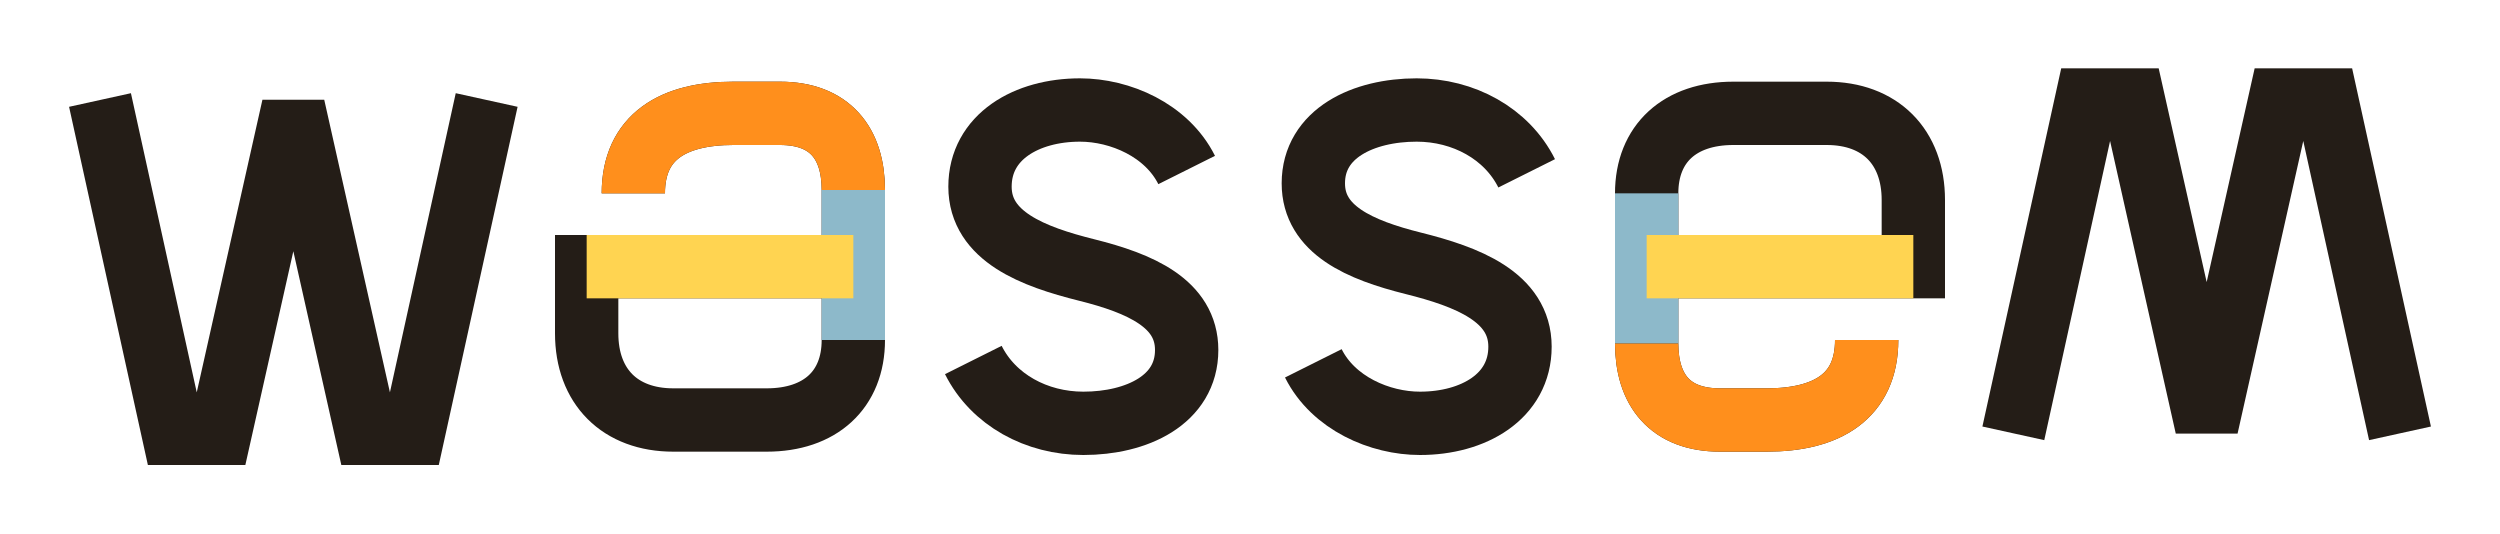
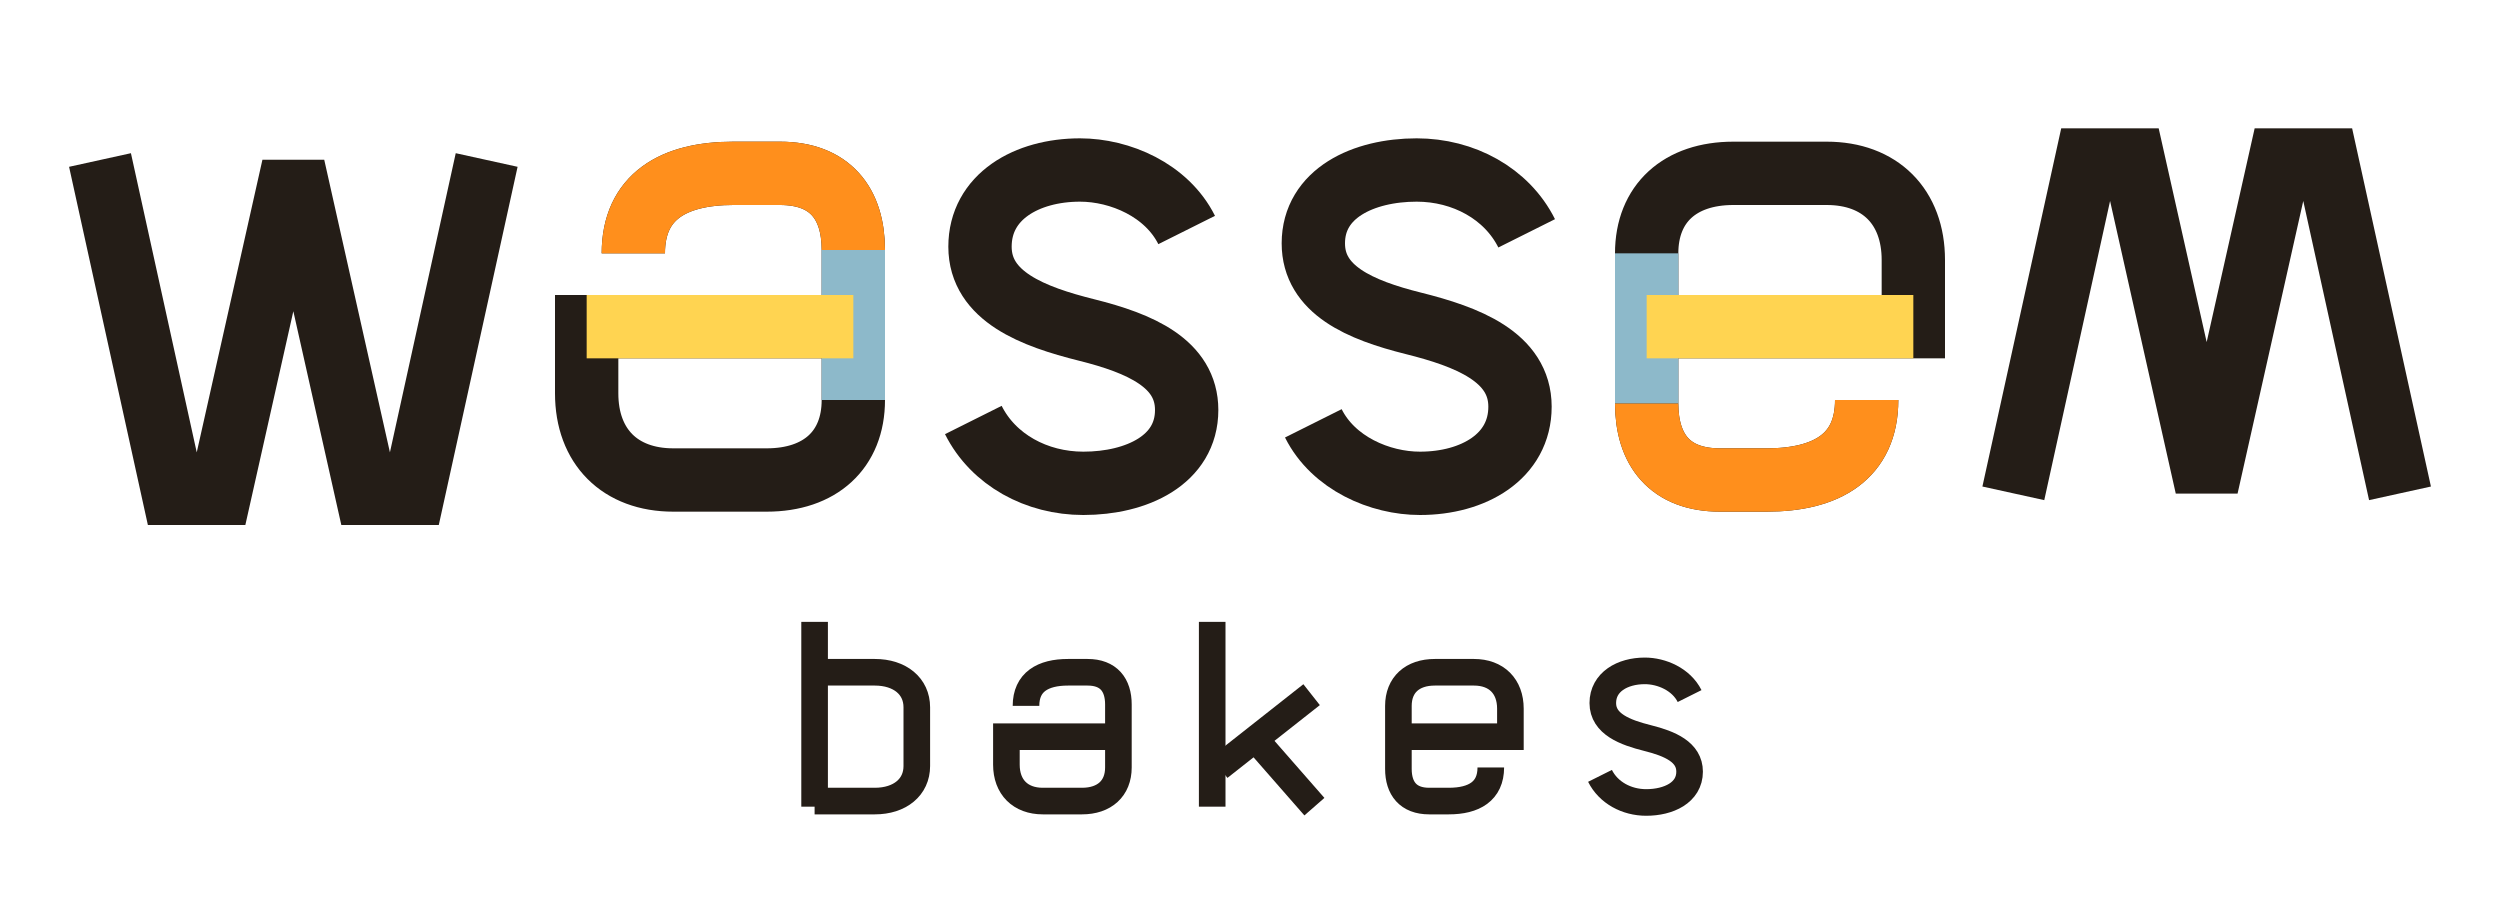
- <svg xmlns="http://www.w3.org/2000/svg" viewBox="-30 -30 750 160" role="img" aria-label="wassem">
+ <svg xmlns="http://www.w3.org/2000/svg" viewBox="-30 -48 750 272" role="img" aria-label="wassem bakes">
  <g>
    <path d="M 0,0 L 22,100 L 36,100 L 58,2 L 80,100 L 94,100 L 116,0" transform="translate(0,0)" fill="none" stroke="#241D17" stroke-width="19" stroke-linecap="butt" stroke-linejoin="miter" stroke-miterlimit="4" />
    <path d="M 18,28 C 18,11 30,4 48,4 L 62,4 C 77,4 84,13 84,27 L 84,72 C 84,87 74,96 58,96 L 30,96 C 14,96 4,86 4,70 L 4,50 L 84,50" transform="translate(142,0)" fill="none" stroke="#241D17" stroke-width="19" stroke-linecap="butt" stroke-linejoin="miter" stroke-miterlimit="4" />
    <path d="M 18,28 C 18,11 30,4 48,4 L 62,4 C 77,4 84,13 84,27" transform="translate(142,0)" fill="none" stroke="#FF8F1C" stroke-width="19" stroke-linecap="butt" stroke-linejoin="miter" stroke-miterlimit="4" />
    <path d="M 84,27 L 84,72" transform="translate(142,0)" fill="none" stroke="#8DB9CA" stroke-width="19" stroke-linecap="butt" stroke-linejoin="miter" stroke-miterlimit="4" />
    <path d="M 4,50 L 84,50" transform="translate(142,0)" fill="none" stroke="#FFD451" stroke-width="19" stroke-linecap="butt" stroke-linejoin="miter" stroke-miterlimit="4" />
    <path d="M 70,21 C 64,9 50,3 38,3 C 22,3 8,11 8,26 C 8,41 24,47 40,51 C 56,55 70,61 70,75 C 70,90 55,97 39,97 C 25,97 12,90 6,78" transform="translate(256,0)" fill="none" stroke="#241D17" stroke-width="19" stroke-linecap="butt" stroke-linejoin="miter" stroke-miterlimit="4" />
    <path d="M 70,21 C 64,9 50,3 38,3 C 22,3 8,11 8,26 C 8,41 24,47 40,51 C 56,55 70,61 70,75 C 70,90 55,97 39,97 C 25,97 12,90 6,78" transform="translate(358,0) rotate(180 38 50)" fill="none" stroke="#241D17" stroke-width="19" stroke-linecap="butt" stroke-linejoin="miter" stroke-miterlimit="4" />
    <path d="M 18,28 C 18,11 30,4 48,4 L 62,4 C 77,4 84,13 84,27 L 84,72 C 84,87 74,96 58,96 L 30,96 C 14,96 4,86 4,70 L 4,50 L 84,50" transform="translate(460,0) rotate(180 44 50)" fill="none" stroke="#241D17" stroke-width="19" stroke-linecap="butt" stroke-linejoin="miter" stroke-miterlimit="4" />
    <path d="M 18,28 C 18,11 30,4 48,4 L 62,4 C 77,4 84,13 84,27" transform="translate(460,0) rotate(180 44 50)" fill="none" stroke="#FF8F1C" stroke-width="19" stroke-linecap="butt" stroke-linejoin="miter" stroke-miterlimit="4" />
    <path d="M 84,27 L 84,72" transform="translate(460,0) rotate(180 44 50)" fill="none" stroke="#8DB9CA" stroke-width="19" stroke-linecap="butt" stroke-linejoin="miter" stroke-miterlimit="4" />
    <path d="M 4,50 L 84,50" transform="translate(460,0) rotate(180 44 50)" fill="none" stroke="#FFD451" stroke-width="19" stroke-linecap="butt" stroke-linejoin="miter" stroke-miterlimit="4" />
    <path d="M 0,0 L 22,100 L 36,100 L 58,2 L 80,100 L 94,100 L 116,0" transform="translate(574,0) rotate(180 58 50)" fill="none" stroke="#241D17" stroke-width="19" stroke-linecap="butt" stroke-linejoin="miter" stroke-miterlimit="4" />
  </g>
+   <g transform="translate(210.6,152) scale(0.42)">
+     <path d="M 9,-32 L 9,100" transform="translate(0,0)" fill="none" stroke="#241D17" stroke-width="19" stroke-linecap="butt" stroke-linejoin="miter" stroke-miterlimit="4" />
+     <path d="M 9,4 L 52,4 C 70,4 82,14 82,29 L 82,71 C 82,86 70,96 52,96 L 9,96" transform="translate(0,0)" fill="none" stroke="#241D17" stroke-width="19" stroke-linecap="butt" stroke-linejoin="miter" stroke-miterlimit="4" />
+     <path d="M 18,28 C 18,11 30,4 48,4 L 62,4 C 77,4 84,13 84,27 L 84,72 C 84,87 74,96 58,96 L 30,96 C 14,96 4,86 4,70 L 4,50 L 84,50" transform="translate(142,0)" fill="none" stroke="#241D17" stroke-width="19" stroke-linecap="butt" stroke-linejoin="miter" stroke-miterlimit="4" />
+     <path d="M 9,-32 L 9,100" transform="translate(284,0)" fill="none" stroke="#241D17" stroke-width="19" stroke-linecap="butt" stroke-linejoin="miter" stroke-miterlimit="4" />
+     <path d="M 80,20 L 14,72" transform="translate(284,0)" fill="none" stroke="#241D17" stroke-width="19" stroke-linecap="butt" stroke-linejoin="miter" stroke-miterlimit="4" />
+     <path d="M 40,52 L 82,100" transform="translate(284,0)" fill="none" stroke="#241D17" stroke-width="19" stroke-linecap="butt" stroke-linejoin="miter" stroke-miterlimit="4" />
+     <path d="M 18,28 C 18,11 30,4 48,4 L 62,4 C 77,4 84,13 84,27 L 84,72 C 84,87 74,96 58,96 L 30,96 C 14,96 4,86 4,70 L 4,50 L 84,50" transform="translate(422,0) rotate(180 44 50)" fill="none" stroke="#241D17" stroke-width="19" stroke-linecap="butt" stroke-linejoin="miter" stroke-miterlimit="4" />
+     <path d="M 70,21 C 64,9 50,3 38,3 C 22,3 8,11 8,26 C 8,41 24,47 40,51 C 56,55 70,61 70,75 C 70,90 55,97 39,97 C 25,97 12,90 6,78" transform="translate(564,0)" fill="none" stroke="#241D17" stroke-width="19" stroke-linecap="butt" stroke-linejoin="miter" stroke-miterlimit="4" />
+   </g>
</svg>
